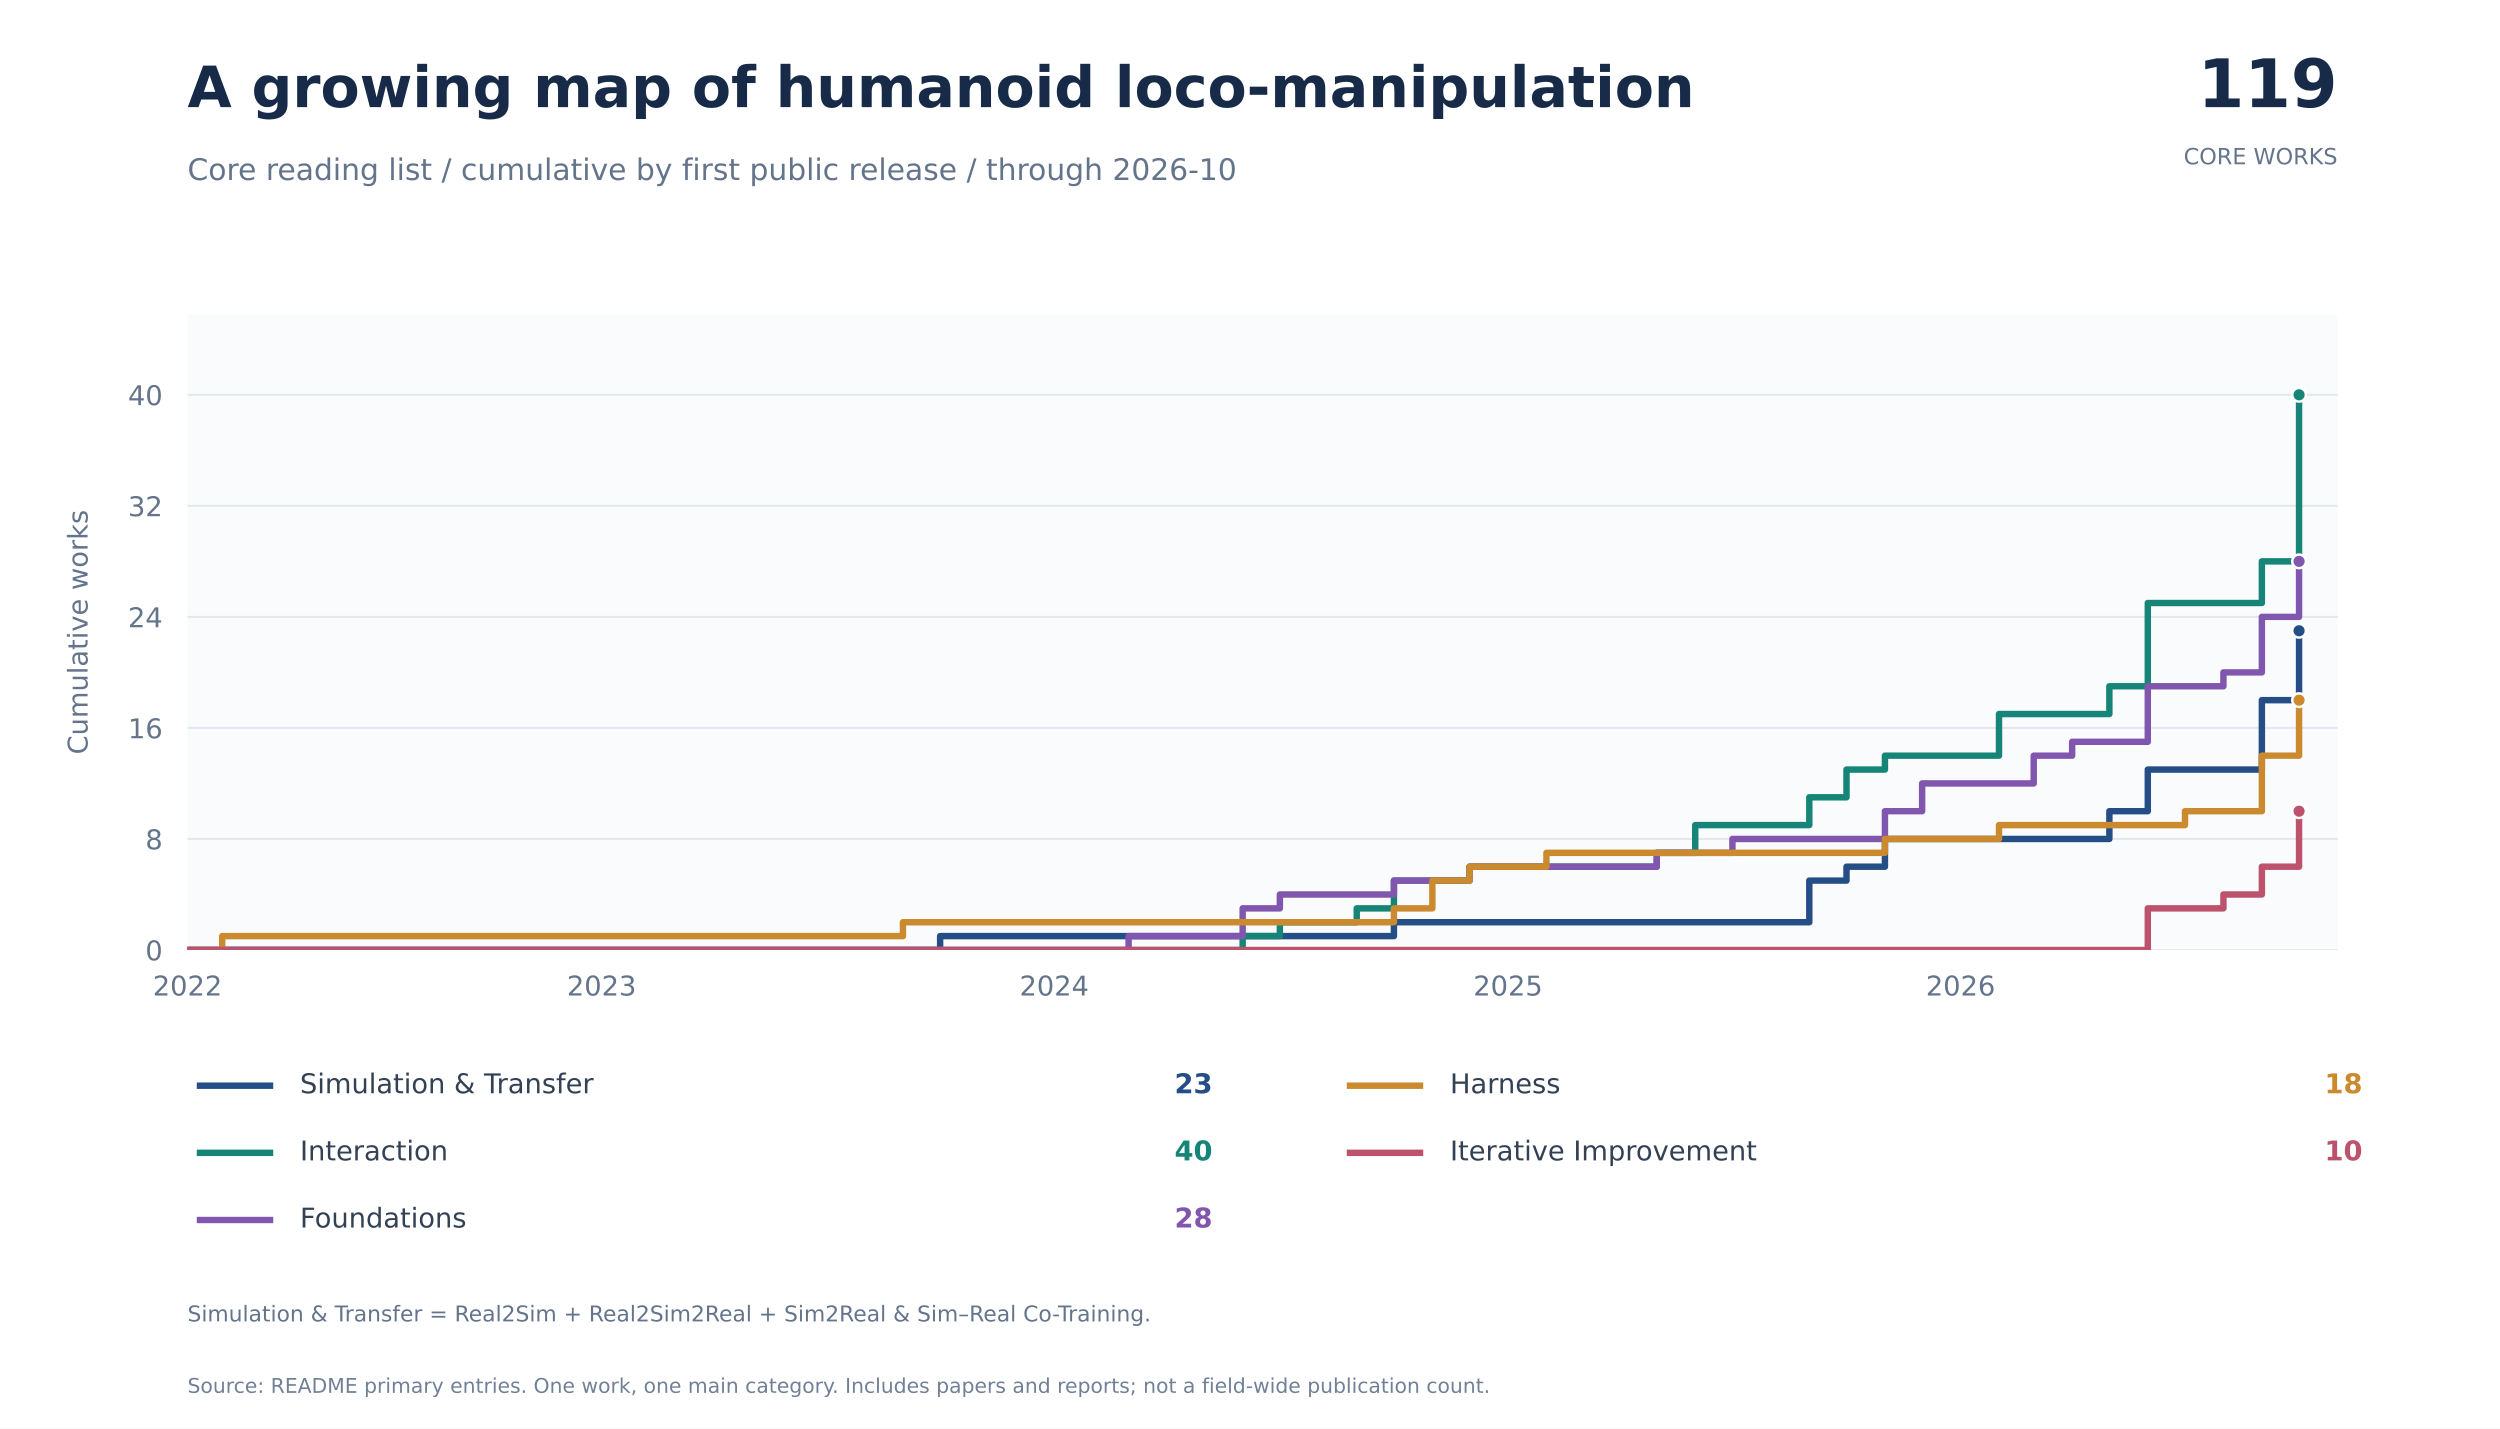
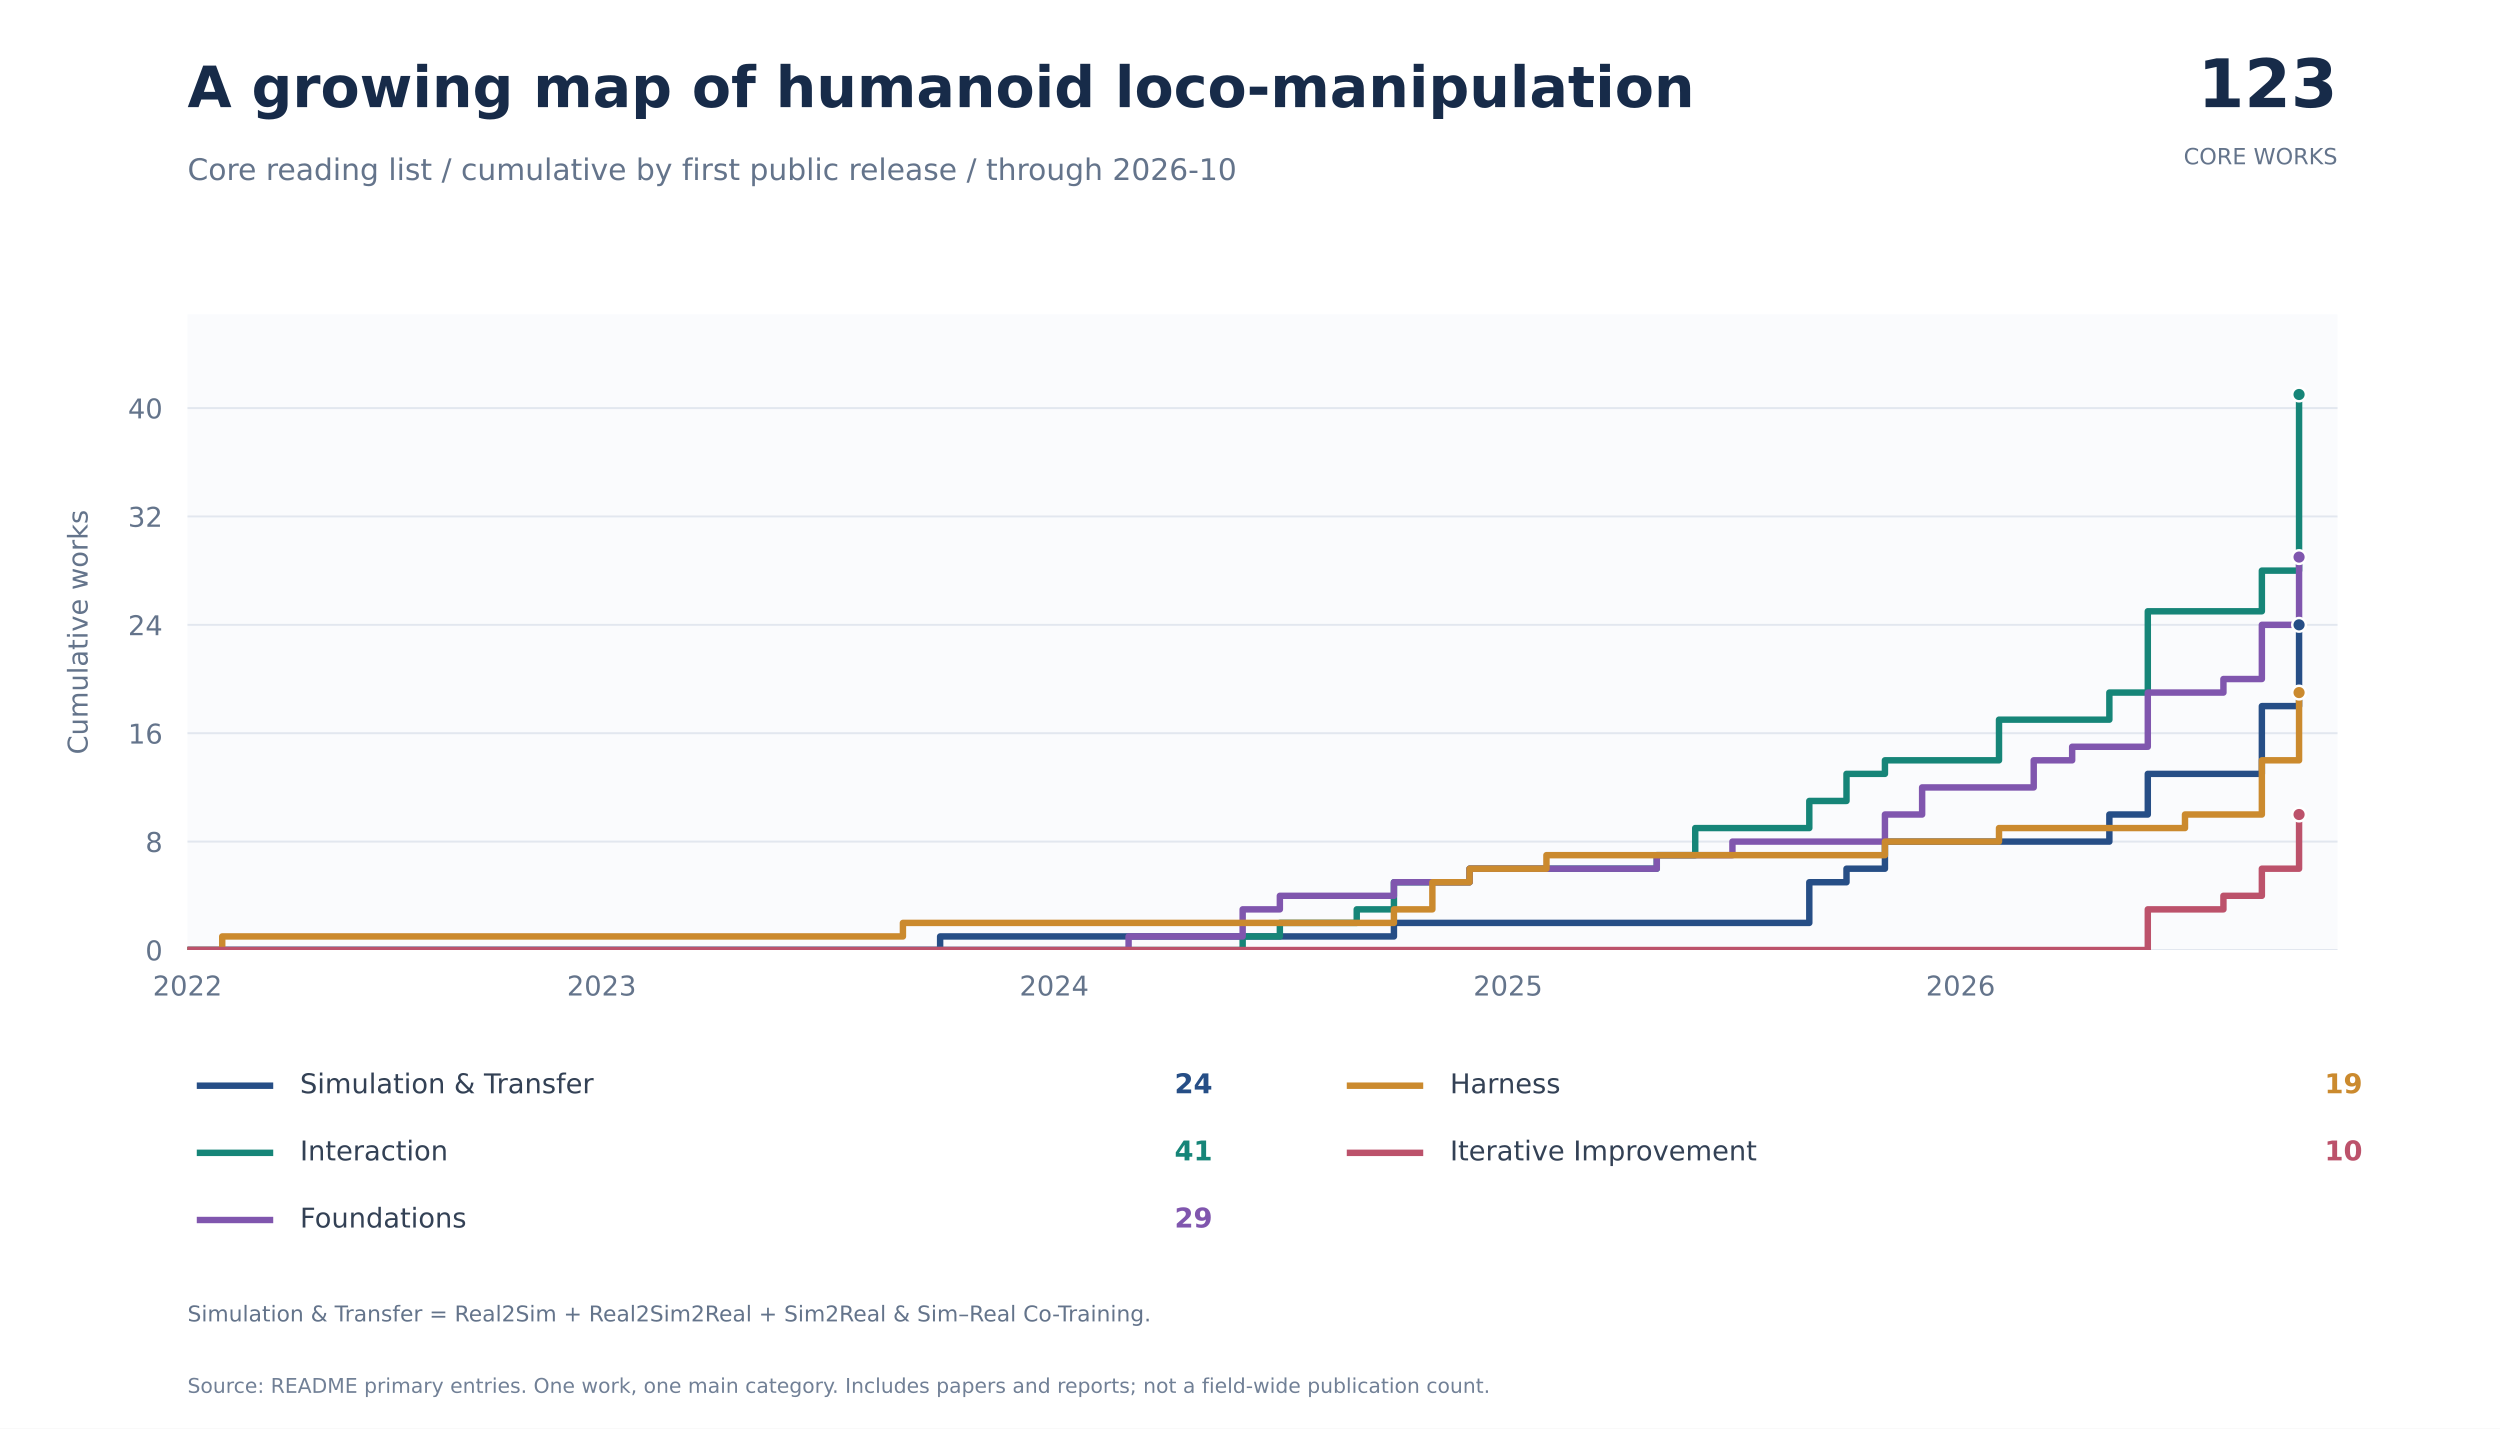
<svg xmlns="http://www.w3.org/2000/svg" xmlns:xlink="http://www.w3.org/1999/xlink" width="1008pt" height="576pt" viewBox="0 0 1008 576" version="1.1">
  <defs>
    <style type="text/css">*{stroke-linejoin: round; stroke-linecap: butt}</style>
  </defs>
  <g id="figure_1">
    <g id="patch_1">
      <path d="M 0 576  L 1008 576  L 1008 0  L 0 0  z " style="fill: #ffffff" />
    </g>
    <g id="axes_1">
      <g id="patch_2">
        <path d="M 75.6 383.04  L 942.48 383.04  L 942.48 126.72  L 75.6 126.72  z " style="fill: #fafbfd" />
      </g>
      <g id="matplotlib.axis_1">
        <g id="xtick_1">
          <g id="line2d_1" />
          <g id="text_1">
            <text style="font-size: 11px; font-family: 'DejaVu Sans'; text-anchor: middle; fill: #64748b" x="75.6" y="401.398" transform="rotate(-0 75.6 401.3983)">2022</text>
          </g>
        </g>
        <g id="xtick_2">
          <g id="line2d_2" />
          <g id="text_2">
            <text style="font-size: 11px; font-family: 'DejaVu Sans'; text-anchor: middle; fill: #64748b" x="242.577" y="401.398" transform="rotate(-0 242.5769 401.3983)">2023</text>
          </g>
        </g>
        <g id="xtick_3">
          <g id="line2d_3" />
          <g id="text_3">
            <text style="font-size: 11px; font-family: 'DejaVu Sans'; text-anchor: middle; fill: #64748b" x="425.052" y="401.398" transform="rotate(-0 425.0516 401.3983)">2024</text>
          </g>
        </g>
        <g id="xtick_4">
          <g id="line2d_4" />
          <g id="text_4">
            <text style="font-size: 11px; font-family: 'DejaVu Sans'; text-anchor: middle; fill: #64748b" x="608.026" y="401.398" transform="rotate(-0 608.0263 401.3983)">2025</text>
          </g>
        </g>
        <g id="xtick_5">
          <g id="line2d_5" />
          <g id="text_5">
            <text style="font-size: 11px; font-family: 'DejaVu Sans'; text-anchor: middle; fill: #64748b" x="790.501" y="401.398" transform="rotate(-0 790.501 401.3983)">2026</text>
          </g>
        </g>
        <g id="xtick_6">
          <g id="line2d_6" />
        </g>
        <g id="xtick_7">
          <g id="line2d_7" />
        </g>
        <g id="xtick_8">
          <g id="line2d_8" />
        </g>
        <g id="xtick_9">
          <g id="line2d_9" />
        </g>
        <g id="xtick_10">
          <g id="line2d_10" />
        </g>
        <g id="xtick_11">
          <g id="line2d_11" />
        </g>
        <g id="xtick_12">
          <g id="line2d_12" />
        </g>
        <g id="xtick_13">
          <g id="line2d_13" />
        </g>
        <g id="xtick_14">
          <g id="line2d_14" />
        </g>
        <g id="xtick_15">
          <g id="line2d_15" />
        </g>
        <g id="xtick_16">
          <g id="line2d_16" />
        </g>
        <g id="xtick_17">
          <g id="line2d_17" />
        </g>
        <g id="xtick_18">
          <g id="line2d_18" />
        </g>
        <g id="xtick_19">
          <g id="line2d_19" />
        </g>
        <g id="xtick_20">
          <g id="line2d_20" />
        </g>
      </g>
      <g id="matplotlib.axis_2">
        <g id="ytick_1">
          <g id="line2d_21">
            <path d="M 75.6 383.04  L 942.48 383.04  " clip-path="url(#p5ae905d9d2)" style="fill: none; stroke: #e2e7ef; stroke-width: 0.8; stroke-linecap: square" />
          </g>
          <g id="line2d_22" />
          <g id="text_6">
            <text style="font-size: 11px; font-family: 'DejaVu Sans'; text-anchor: end; fill: #64748b" x="65.6" y="387.219" transform="rotate(-0 65.6 387.2191)">0</text>
          </g>
        </g>
        <g id="ytick_2">
          <g id="line2d_23">
-             <path d="M 75.6 338.268  L 942.48 338.268  " clip-path="url(#p5ae905d9d2)" style="fill: none; stroke: #e2e7ef; stroke-width: 0.8; stroke-linecap: square" />
+             <path d="M 75.6 339.337  L 942.48 339.337  " clip-path="url(#p5ae905d9d2)" style="fill: none; stroke: #e2e7ef; stroke-width: 0.8; stroke-linecap: square" />
          </g>
          <g id="line2d_24" />
          <g id="text_7">
-             <text style="font-size: 11px; font-family: 'DejaVu Sans'; text-anchor: end; fill: #64748b" x="65.6" y="342.447" transform="rotate(-0 65.6 342.4471)">8</text>
+             <text style="font-size: 11px; font-family: 'DejaVu Sans'; text-anchor: end; fill: #64748b" x="65.6" y="343.516" transform="rotate(-0 65.6 343.5158)">8</text>
          </g>
        </g>
        <g id="ytick_3">
          <g id="line2d_25">
-             <path d="M 75.6 293.496  L 942.48 293.496  " clip-path="url(#p5ae905d9d2)" style="fill: none; stroke: #e2e7ef; stroke-width: 0.8; stroke-linecap: square" />
+             <path d="M 75.6 295.633  L 942.48 295.633  " clip-path="url(#p5ae905d9d2)" style="fill: none; stroke: #e2e7ef; stroke-width: 0.8; stroke-linecap: square" />
          </g>
          <g id="line2d_26" />
          <g id="text_8">
-             <text style="font-size: 11px; font-family: 'DejaVu Sans'; text-anchor: end; fill: #64748b" x="65.6" y="297.675" transform="rotate(-0 65.6 297.675)">16</text>
+             <text style="font-size: 11px; font-family: 'DejaVu Sans'; text-anchor: end; fill: #64748b" x="65.6" y="299.812" transform="rotate(-0 65.6 299.8125)">16</text>
          </g>
        </g>
        <g id="ytick_4">
          <g id="line2d_27">
-             <path d="M 75.6 248.724  L 942.48 248.724  " clip-path="url(#p5ae905d9d2)" style="fill: none; stroke: #e2e7ef; stroke-width: 0.8; stroke-linecap: square" />
+             <path d="M 75.6 251.93  L 942.48 251.93  " clip-path="url(#p5ae905d9d2)" style="fill: none; stroke: #e2e7ef; stroke-width: 0.8; stroke-linecap: square" />
          </g>
          <g id="line2d_28" />
          <g id="text_9">
-             <text style="font-size: 11px; font-family: 'DejaVu Sans'; text-anchor: end; fill: #64748b" x="65.6" y="252.903" transform="rotate(-0 65.6 252.903)">24</text>
+             <text style="font-size: 11px; font-family: 'DejaVu Sans'; text-anchor: end; fill: #64748b" x="65.6" y="256.109" transform="rotate(-0 65.6 256.1092)">24</text>
          </g>
        </g>
        <g id="ytick_5">
          <g id="line2d_29">
-             <path d="M 75.6 203.952  L 942.48 203.952  " clip-path="url(#p5ae905d9d2)" style="fill: none; stroke: #e2e7ef; stroke-width: 0.8; stroke-linecap: square" />
+             <path d="M 75.6 208.227  L 942.48 208.227  " clip-path="url(#p5ae905d9d2)" style="fill: none; stroke: #e2e7ef; stroke-width: 0.8; stroke-linecap: square" />
          </g>
          <g id="line2d_30" />
          <g id="text_10">
-             <text style="font-size: 11px; font-family: 'DejaVu Sans'; text-anchor: end; fill: #64748b" x="65.6" y="208.131" transform="rotate(-0 65.6 208.1309)">32</text>
+             <text style="font-size: 11px; font-family: 'DejaVu Sans'; text-anchor: end; fill: #64748b" x="65.6" y="212.406" transform="rotate(-0 65.6 212.4058)">32</text>
          </g>
        </g>
        <g id="ytick_6">
          <g id="line2d_31">
-             <path d="M 75.6 159.18  L 942.48 159.18  " clip-path="url(#p5ae905d9d2)" style="fill: none; stroke: #e2e7ef; stroke-width: 0.8; stroke-linecap: square" />
+             <path d="M 75.6 164.523  L 942.48 164.523  " clip-path="url(#p5ae905d9d2)" style="fill: none; stroke: #e2e7ef; stroke-width: 0.8; stroke-linecap: square" />
          </g>
          <g id="line2d_32" />
          <g id="text_11">
-             <text style="font-size: 11px; font-family: 'DejaVu Sans'; text-anchor: end; fill: #64748b" x="65.6" y="163.359" transform="rotate(-0 65.6 163.3589)">40</text>
+             <text style="font-size: 11px; font-family: 'DejaVu Sans'; text-anchor: end; fill: #64748b" x="65.6" y="168.703" transform="rotate(-0 65.6 168.7025)">40</text>
          </g>
        </g>
        <g id="text_12">
          <text style="font-size: 11px; font-family: 'DejaVu Sans'; text-anchor: middle; fill: #64748b" x="35.315" y="254.88" transform="rotate(-90 35.31484 254.88)">Cumulative works</text>
        </g>
      </g>
      <g id="line2d_33">
-         <path d="M 75.6 383.04  L 89.598 383.04  L 89.598 383.04  L 105.096 383.04  L 105.096 383.04  L 120.094 383.04  L 120.094 383.04  L 135.592 383.04  L 135.592 383.04  L 150.59 383.04  L 150.59 383.04  L 166.087 383.04  L 166.087 383.04  L 181.585 383.04  L 181.585 383.04  L 196.583 383.04  L 196.583 383.04  L 212.081 383.04  L 212.081 383.04  L 227.079 383.04  L 227.079 383.04  L 242.577 383.04  L 242.577 383.04  L 258.075 383.04  L 258.075 383.04  L 272.073 383.04  L 272.073 383.04  L 287.571 383.04  L 287.571 383.04  L 302.569 383.04  L 302.569 383.04  L 318.066 383.04  L 318.066 383.04  L 333.064 383.04  L 333.064 383.04  L 348.562 383.04  L 348.562 383.04  L 364.06 383.04  L 364.06 383.04  L 379.058 383.04  L 379.058 377.443  L 394.556 377.443  L 394.556 377.443  L 409.554 377.443  L 409.554 377.443  L 425.052 377.443  L 425.052 377.443  L 440.549 377.443  L 440.549 377.443  L 455.047 377.443  L 455.047 377.443  L 470.545 377.443  L 470.545 377.443  L 485.543 377.443  L 485.543 377.443  L 501.041 377.443  L 501.041 377.443  L 516.039 377.443  L 516.039 377.443  L 531.537 377.443  L 531.537 377.443  L 547.035 377.443  L 547.035 377.443  L 562.033 377.443  L 562.033 371.847  L 577.531 371.847  L 577.531 371.847  L 592.528 371.847  L 592.528 371.847  L 608.026 371.847  L 608.026 371.847  L 623.524 371.847  L 623.524 371.847  L 637.522 371.847  L 637.522 371.847  L 653.02 371.847  L 653.02 371.847  L 668.018 371.847  L 668.018 371.847  L 683.516 371.847  L 683.516 371.847  L 698.514 371.847  L 698.514 371.847  L 714.012 371.847  L 714.012 371.847  L 729.509 371.847  L 729.509 355.057  L 744.507 355.057  L 744.507 349.461  L 760.005 349.461  L 760.005 338.268  L 775.003 338.268  L 775.003 338.268  L 790.501 338.268  L 790.501 338.268  L 805.999 338.268  L 805.999 338.268  L 819.997 338.268  L 819.997 338.268  L 835.495 338.268  L 835.495 338.268  L 850.493 338.268  L 850.493 327.075  L 865.991 327.075  L 865.991 310.285  L 880.989 310.285  L 880.989 310.285  L 896.486 310.285  L 896.486 310.285  L 911.984 310.285  L 911.984 282.303  L 926.982 282.303  L 926.982 254.32  " clip-path="url(#p5ae905d9d2)" style="fill: none; stroke: #264e86; stroke-width: 2.6; stroke-linecap: square" />
+         <path d="M 75.6 383.04  L 89.598 383.04  L 89.598 383.04  L 105.096 383.04  L 105.096 383.04  L 120.094 383.04  L 120.094 383.04  L 135.592 383.04  L 135.592 383.04  L 150.59 383.04  L 150.59 383.04  L 166.087 383.04  L 166.087 383.04  L 181.585 383.04  L 181.585 383.04  L 196.583 383.04  L 196.583 383.04  L 212.081 383.04  L 212.081 383.04  L 227.079 383.04  L 227.079 383.04  L 242.577 383.04  L 242.577 383.04  L 258.075 383.04  L 258.075 383.04  L 272.073 383.04  L 272.073 383.04  L 287.571 383.04  L 287.571 383.04  L 302.569 383.04  L 302.569 383.04  L 318.066 383.04  L 318.066 383.04  L 333.064 383.04  L 333.064 383.04  L 348.562 383.04  L 348.562 383.04  L 364.06 383.04  L 364.06 383.04  L 379.058 383.04  L 379.058 377.577  L 394.556 377.577  L 394.556 377.577  L 409.554 377.577  L 409.554 377.577  L 425.052 377.577  L 425.052 377.577  L 440.549 377.577  L 440.549 377.577  L 455.047 377.577  L 455.047 377.577  L 470.545 377.577  L 470.545 377.577  L 485.543 377.577  L 485.543 377.577  L 501.041 377.577  L 501.041 377.577  L 516.039 377.577  L 516.039 377.577  L 531.537 377.577  L 531.537 377.577  L 547.035 377.577  L 547.035 377.577  L 562.033 377.577  L 562.033 372.114  L 577.531 372.114  L 577.531 372.114  L 592.528 372.114  L 592.528 372.114  L 608.026 372.114  L 608.026 372.114  L 623.524 372.114  L 623.524 372.114  L 637.522 372.114  L 637.522 372.114  L 653.02 372.114  L 653.02 372.114  L 668.018 372.114  L 668.018 372.114  L 683.516 372.114  L 683.516 372.114  L 698.514 372.114  L 698.514 372.114  L 714.012 372.114  L 714.012 372.114  L 729.509 372.114  L 729.509 355.725  L 744.507 355.725  L 744.507 350.263  L 760.005 350.263  L 760.005 339.337  L 775.003 339.337  L 775.003 339.337  L 790.501 339.337  L 790.501 339.337  L 805.999 339.337  L 805.999 339.337  L 819.997 339.337  L 819.997 339.337  L 835.495 339.337  L 835.495 339.337  L 850.493 339.337  L 850.493 328.411  L 865.991 328.411  L 865.991 312.022  L 880.989 312.022  L 880.989 312.022  L 896.486 312.022  L 896.486 312.022  L 911.984 312.022  L 911.984 284.708  L 926.982 284.708  L 926.982 251.93  " clip-path="url(#p5ae905d9d2)" style="fill: none; stroke: #264e86; stroke-width: 2.6; stroke-linecap: square" />
      </g>
      <g id="line2d_34">
-         <path d="M 75.6 383.04  L 89.598 383.04  L 89.598 383.04  L 105.096 383.04  L 105.096 383.04  L 120.094 383.04  L 120.094 383.04  L 135.592 383.04  L 135.592 383.04  L 150.59 383.04  L 150.59 383.04  L 166.087 383.04  L 166.087 383.04  L 181.585 383.04  L 181.585 383.04  L 196.583 383.04  L 196.583 383.04  L 212.081 383.04  L 212.081 383.04  L 227.079 383.04  L 227.079 383.04  L 242.577 383.04  L 242.577 383.04  L 258.075 383.04  L 258.075 383.04  L 272.073 383.04  L 272.073 383.04  L 287.571 383.04  L 287.571 383.04  L 302.569 383.04  L 302.569 383.04  L 318.066 383.04  L 318.066 383.04  L 333.064 383.04  L 333.064 383.04  L 348.562 383.04  L 348.562 383.04  L 364.06 383.04  L 364.06 383.04  L 379.058 383.04  L 379.058 383.04  L 394.556 383.04  L 394.556 383.04  L 409.554 383.04  L 409.554 383.04  L 425.052 383.04  L 425.052 383.04  L 440.549 383.04  L 440.549 383.04  L 455.047 383.04  L 455.047 383.04  L 470.545 383.04  L 470.545 383.04  L 485.543 383.04  L 485.543 383.04  L 501.041 383.04  L 501.041 377.443  L 516.039 377.443  L 516.039 371.847  L 531.537 371.847  L 531.537 371.847  L 547.035 371.847  L 547.035 366.25  L 562.033 366.25  L 562.033 355.057  L 577.531 355.057  L 577.531 355.057  L 592.528 355.057  L 592.528 349.461  L 608.026 349.461  L 608.026 349.461  L 623.524 349.461  L 623.524 349.461  L 637.522 349.461  L 637.522 349.461  L 653.02 349.461  L 653.02 349.461  L 668.018 349.461  L 668.018 343.864  L 683.516 343.864  L 683.516 332.671  L 698.514 332.671  L 698.514 332.671  L 714.012 332.671  L 714.012 332.671  L 729.509 332.671  L 729.509 321.478  L 744.507 321.478  L 744.507 310.285  L 760.005 310.285  L 760.005 304.689  L 775.003 304.689  L 775.003 304.689  L 790.501 304.689  L 790.501 304.689  L 805.999 304.689  L 805.999 287.899  L 819.997 287.899  L 819.997 287.899  L 835.495 287.899  L 835.495 287.899  L 850.493 287.899  L 850.493 276.706  L 865.991 276.706  L 865.991 243.127  L 880.989 243.127  L 880.989 243.127  L 896.486 243.127  L 896.486 243.127  L 911.984 243.127  L 911.984 226.338  L 926.982 226.338  L 926.982 159.18  " clip-path="url(#p5ae905d9d2)" style="fill: none; stroke: #168578; stroke-width: 2.6; stroke-linecap: square" />
+         <path d="M 75.6 383.04  L 89.598 383.04  L 89.598 383.04  L 105.096 383.04  L 105.096 383.04  L 120.094 383.04  L 120.094 383.04  L 135.592 383.04  L 135.592 383.04  L 150.59 383.04  L 150.59 383.04  L 166.087 383.04  L 166.087 383.04  L 181.585 383.04  L 181.585 383.04  L 196.583 383.04  L 196.583 383.04  L 212.081 383.04  L 212.081 383.04  L 227.079 383.04  L 227.079 383.04  L 242.577 383.04  L 242.577 383.04  L 258.075 383.04  L 258.075 383.04  L 272.073 383.04  L 272.073 383.04  L 287.571 383.04  L 287.571 383.04  L 302.569 383.04  L 302.569 383.04  L 318.066 383.04  L 318.066 383.04  L 333.064 383.04  L 333.064 383.04  L 348.562 383.04  L 348.562 383.04  L 364.06 383.04  L 364.06 383.04  L 379.058 383.04  L 379.058 383.04  L 394.556 383.04  L 394.556 383.04  L 409.554 383.04  L 409.554 383.04  L 425.052 383.04  L 425.052 383.04  L 440.549 383.04  L 440.549 383.04  L 455.047 383.04  L 455.047 383.04  L 470.545 383.04  L 470.545 383.04  L 485.543 383.04  L 485.543 383.04  L 501.041 383.04  L 501.041 377.577  L 516.039 377.577  L 516.039 372.114  L 531.537 372.114  L 531.537 372.114  L 547.035 372.114  L 547.035 366.651  L 562.033 366.651  L 562.033 355.725  L 577.531 355.725  L 577.531 355.725  L 592.528 355.725  L 592.528 350.263  L 608.026 350.263  L 608.026 350.263  L 623.524 350.263  L 623.524 350.263  L 637.522 350.263  L 637.522 350.263  L 653.02 350.263  L 653.02 350.263  L 668.018 350.263  L 668.018 344.8  L 683.516 344.8  L 683.516 333.874  L 698.514 333.874  L 698.514 333.874  L 714.012 333.874  L 714.012 333.874  L 729.509 333.874  L 729.509 322.948  L 744.507 322.948  L 744.507 312.022  L 760.005 312.022  L 760.005 306.559  L 775.003 306.559  L 775.003 306.559  L 790.501 306.559  L 790.501 306.559  L 805.999 306.559  L 805.999 290.17  L 819.997 290.17  L 819.997 290.17  L 835.495 290.17  L 835.495 290.17  L 850.493 290.17  L 850.493 279.245  L 865.991 279.245  L 865.991 246.467  L 880.989 246.467  L 880.989 246.467  L 896.486 246.467  L 896.486 246.467  L 911.984 246.467  L 911.984 230.078  L 926.982 230.078  L 926.982 159.06  " clip-path="url(#p5ae905d9d2)" style="fill: none; stroke: #168578; stroke-width: 2.6; stroke-linecap: square" />
      </g>
      <g id="line2d_35">
-         <path d="M 75.6 383.04  L 89.598 383.04  L 89.598 383.04  L 105.096 383.04  L 105.096 383.04  L 120.094 383.04  L 120.094 383.04  L 135.592 383.04  L 135.592 383.04  L 150.59 383.04  L 150.59 383.04  L 166.087 383.04  L 166.087 383.04  L 181.585 383.04  L 181.585 383.04  L 196.583 383.04  L 196.583 383.04  L 212.081 383.04  L 212.081 383.04  L 227.079 383.04  L 227.079 383.04  L 242.577 383.04  L 242.577 383.04  L 258.075 383.04  L 258.075 383.04  L 272.073 383.04  L 272.073 383.04  L 287.571 383.04  L 287.571 383.04  L 302.569 383.04  L 302.569 383.04  L 318.066 383.04  L 318.066 383.04  L 333.064 383.04  L 333.064 383.04  L 348.562 383.04  L 348.562 383.04  L 364.06 383.04  L 364.06 383.04  L 379.058 383.04  L 379.058 383.04  L 394.556 383.04  L 394.556 383.04  L 409.554 383.04  L 409.554 383.04  L 425.052 383.04  L 425.052 383.04  L 440.549 383.04  L 440.549 383.04  L 455.047 383.04  L 455.047 377.443  L 470.545 377.443  L 470.545 377.443  L 485.543 377.443  L 485.543 377.443  L 501.041 377.443  L 501.041 366.25  L 516.039 366.25  L 516.039 360.654  L 531.537 360.654  L 531.537 360.654  L 547.035 360.654  L 547.035 360.654  L 562.033 360.654  L 562.033 355.057  L 577.531 355.057  L 577.531 355.057  L 592.528 355.057  L 592.528 349.461  L 608.026 349.461  L 608.026 349.461  L 623.524 349.461  L 623.524 349.461  L 637.522 349.461  L 637.522 349.461  L 653.02 349.461  L 653.02 349.461  L 668.018 349.461  L 668.018 343.864  L 683.516 343.864  L 683.516 343.864  L 698.514 343.864  L 698.514 338.268  L 714.012 338.268  L 714.012 338.268  L 729.509 338.268  L 729.509 338.268  L 744.507 338.268  L 744.507 338.268  L 760.005 338.268  L 760.005 327.075  L 775.003 327.075  L 775.003 315.882  L 790.501 315.882  L 790.501 315.882  L 805.999 315.882  L 805.999 315.882  L 819.997 315.882  L 819.997 304.689  L 835.495 304.689  L 835.495 299.092  L 850.493 299.092  L 850.493 299.092  L 865.991 299.092  L 865.991 276.706  L 880.989 276.706  L 880.989 276.706  L 896.486 276.706  L 896.486 271.11  L 911.984 271.11  L 911.984 248.724  L 926.982 248.724  L 926.982 226.338  " clip-path="url(#p5ae905d9d2)" style="fill: none; stroke: #8056ae; stroke-width: 2.6; stroke-linecap: square" />
+         <path d="M 75.6 383.04  L 89.598 383.04  L 89.598 383.04  L 105.096 383.04  L 105.096 383.04  L 120.094 383.04  L 120.094 383.04  L 135.592 383.04  L 135.592 383.04  L 150.59 383.04  L 150.59 383.04  L 166.087 383.04  L 166.087 383.04  L 181.585 383.04  L 181.585 383.04  L 196.583 383.04  L 196.583 383.04  L 212.081 383.04  L 212.081 383.04  L 227.079 383.04  L 227.079 383.04  L 242.577 383.04  L 242.577 383.04  L 258.075 383.04  L 258.075 383.04  L 272.073 383.04  L 272.073 383.04  L 287.571 383.04  L 287.571 383.04  L 302.569 383.04  L 302.569 383.04  L 318.066 383.04  L 318.066 383.04  L 333.064 383.04  L 333.064 383.04  L 348.562 383.04  L 348.562 383.04  L 364.06 383.04  L 364.06 383.04  L 379.058 383.04  L 379.058 383.04  L 394.556 383.04  L 394.556 383.04  L 409.554 383.04  L 409.554 383.04  L 425.052 383.04  L 425.052 383.04  L 440.549 383.04  L 440.549 383.04  L 455.047 383.04  L 455.047 377.577  L 470.545 377.577  L 470.545 377.577  L 485.543 377.577  L 485.543 377.577  L 501.041 377.577  L 501.041 366.651  L 516.039 366.651  L 516.039 361.188  L 531.537 361.188  L 531.537 361.188  L 547.035 361.188  L 547.035 361.188  L 562.033 361.188  L 562.033 355.725  L 577.531 355.725  L 577.531 355.725  L 592.528 355.725  L 592.528 350.263  L 608.026 350.263  L 608.026 350.263  L 623.524 350.263  L 623.524 350.263  L 637.522 350.263  L 637.522 350.263  L 653.02 350.263  L 653.02 350.263  L 668.018 350.263  L 668.018 344.8  L 683.516 344.8  L 683.516 344.8  L 698.514 344.8  L 698.514 339.337  L 714.012 339.337  L 714.012 339.337  L 729.509 339.337  L 729.509 339.337  L 744.507 339.337  L 744.507 339.337  L 760.005 339.337  L 760.005 328.411  L 775.003 328.411  L 775.003 317.485  L 790.501 317.485  L 790.501 317.485  L 805.999 317.485  L 805.999 317.485  L 819.997 317.485  L 819.997 306.559  L 835.495 306.559  L 835.495 301.096  L 850.493 301.096  L 850.493 301.096  L 865.991 301.096  L 865.991 279.245  L 880.989 279.245  L 880.989 279.245  L 896.486 279.245  L 896.486 273.782  L 911.984 273.782  L 911.984 251.93  L 926.982 251.93  L 926.982 224.615  " clip-path="url(#p5ae905d9d2)" style="fill: none; stroke: #8056ae; stroke-width: 2.6; stroke-linecap: square" />
      </g>
      <g id="line2d_36">
-         <path d="M 75.6 383.04  L 89.598 383.04  L 89.598 377.443  L 105.096 377.443  L 105.096 377.443  L 120.094 377.443  L 120.094 377.443  L 135.592 377.443  L 135.592 377.443  L 150.59 377.443  L 150.59 377.443  L 166.087 377.443  L 166.087 377.443  L 181.585 377.443  L 181.585 377.443  L 196.583 377.443  L 196.583 377.443  L 212.081 377.443  L 212.081 377.443  L 227.079 377.443  L 227.079 377.443  L 242.577 377.443  L 242.577 377.443  L 258.075 377.443  L 258.075 377.443  L 272.073 377.443  L 272.073 377.443  L 287.571 377.443  L 287.571 377.443  L 302.569 377.443  L 302.569 377.443  L 318.066 377.443  L 318.066 377.443  L 333.064 377.443  L 333.064 377.443  L 348.562 377.443  L 348.562 377.443  L 364.06 377.443  L 364.06 371.847  L 379.058 371.847  L 379.058 371.847  L 394.556 371.847  L 394.556 371.847  L 409.554 371.847  L 409.554 371.847  L 425.052 371.847  L 425.052 371.847  L 440.549 371.847  L 440.549 371.847  L 455.047 371.847  L 455.047 371.847  L 470.545 371.847  L 470.545 371.847  L 485.543 371.847  L 485.543 371.847  L 501.041 371.847  L 501.041 371.847  L 516.039 371.847  L 516.039 371.847  L 531.537 371.847  L 531.537 371.847  L 547.035 371.847  L 547.035 371.847  L 562.033 371.847  L 562.033 366.25  L 577.531 366.25  L 577.531 355.057  L 592.528 355.057  L 592.528 349.461  L 608.026 349.461  L 608.026 349.461  L 623.524 349.461  L 623.524 343.864  L 637.522 343.864  L 637.522 343.864  L 653.02 343.864  L 653.02 343.864  L 668.018 343.864  L 668.018 343.864  L 683.516 343.864  L 683.516 343.864  L 698.514 343.864  L 698.514 343.864  L 714.012 343.864  L 714.012 343.864  L 729.509 343.864  L 729.509 343.864  L 744.507 343.864  L 744.507 343.864  L 760.005 343.864  L 760.005 338.268  L 775.003 338.268  L 775.003 338.268  L 790.501 338.268  L 790.501 338.268  L 805.999 338.268  L 805.999 332.671  L 819.997 332.671  L 819.997 332.671  L 835.495 332.671  L 835.495 332.671  L 850.493 332.671  L 850.493 332.671  L 865.991 332.671  L 865.991 332.671  L 880.989 332.671  L 880.989 327.075  L 896.486 327.075  L 896.486 327.075  L 911.984 327.075  L 911.984 304.689  L 926.982 304.689  L 926.982 282.303  " clip-path="url(#p5ae905d9d2)" style="fill: none; stroke: #cb8a2e; stroke-width: 2.6; stroke-linecap: square" />
+         <path d="M 75.6 383.04  L 89.598 383.04  L 89.598 377.577  L 105.096 377.577  L 105.096 377.577  L 120.094 377.577  L 120.094 377.577  L 135.592 377.577  L 135.592 377.577  L 150.59 377.577  L 150.59 377.577  L 166.087 377.577  L 166.087 377.577  L 181.585 377.577  L 181.585 377.577  L 196.583 377.577  L 196.583 377.577  L 212.081 377.577  L 212.081 377.577  L 227.079 377.577  L 227.079 377.577  L 242.577 377.577  L 242.577 377.577  L 258.075 377.577  L 258.075 377.577  L 272.073 377.577  L 272.073 377.577  L 287.571 377.577  L 287.571 377.577  L 302.569 377.577  L 302.569 377.577  L 318.066 377.577  L 318.066 377.577  L 333.064 377.577  L 333.064 377.577  L 348.562 377.577  L 348.562 377.577  L 364.06 377.577  L 364.06 372.114  L 379.058 372.114  L 379.058 372.114  L 394.556 372.114  L 394.556 372.114  L 409.554 372.114  L 409.554 372.114  L 425.052 372.114  L 425.052 372.114  L 440.549 372.114  L 440.549 372.114  L 455.047 372.114  L 455.047 372.114  L 470.545 372.114  L 470.545 372.114  L 485.543 372.114  L 485.543 372.114  L 501.041 372.114  L 501.041 372.114  L 516.039 372.114  L 516.039 372.114  L 531.537 372.114  L 531.537 372.114  L 547.035 372.114  L 547.035 372.114  L 562.033 372.114  L 562.033 366.651  L 577.531 366.651  L 577.531 355.725  L 592.528 355.725  L 592.528 350.263  L 608.026 350.263  L 608.026 350.263  L 623.524 350.263  L 623.524 344.8  L 637.522 344.8  L 637.522 344.8  L 653.02 344.8  L 653.02 344.8  L 668.018 344.8  L 668.018 344.8  L 683.516 344.8  L 683.516 344.8  L 698.514 344.8  L 698.514 344.8  L 714.012 344.8  L 714.012 344.8  L 729.509 344.8  L 729.509 344.8  L 744.507 344.8  L 744.507 344.8  L 760.005 344.8  L 760.005 339.337  L 775.003 339.337  L 775.003 339.337  L 790.501 339.337  L 790.501 339.337  L 805.999 339.337  L 805.999 333.874  L 819.997 333.874  L 819.997 333.874  L 835.495 333.874  L 835.495 333.874  L 850.493 333.874  L 850.493 333.874  L 865.991 333.874  L 865.991 333.874  L 880.989 333.874  L 880.989 328.411  L 896.486 328.411  L 896.486 328.411  L 911.984 328.411  L 911.984 306.559  L 926.982 306.559  L 926.982 279.245  " clip-path="url(#p5ae905d9d2)" style="fill: none; stroke: #cb8a2e; stroke-width: 2.6; stroke-linecap: square" />
      </g>
      <g id="line2d_37">
-         <path d="M 75.6 383.04  L 89.598 383.04  L 89.598 383.04  L 105.096 383.04  L 105.096 383.04  L 120.094 383.04  L 120.094 383.04  L 135.592 383.04  L 135.592 383.04  L 150.59 383.04  L 150.59 383.04  L 166.087 383.04  L 166.087 383.04  L 181.585 383.04  L 181.585 383.04  L 196.583 383.04  L 196.583 383.04  L 212.081 383.04  L 212.081 383.04  L 227.079 383.04  L 227.079 383.04  L 242.577 383.04  L 242.577 383.04  L 258.075 383.04  L 258.075 383.04  L 272.073 383.04  L 272.073 383.04  L 287.571 383.04  L 287.571 383.04  L 302.569 383.04  L 302.569 383.04  L 318.066 383.04  L 318.066 383.04  L 333.064 383.04  L 333.064 383.04  L 348.562 383.04  L 348.562 383.04  L 364.06 383.04  L 364.06 383.04  L 379.058 383.04  L 379.058 383.04  L 394.556 383.04  L 394.556 383.04  L 409.554 383.04  L 409.554 383.04  L 425.052 383.04  L 425.052 383.04  L 440.549 383.04  L 440.549 383.04  L 455.047 383.04  L 455.047 383.04  L 470.545 383.04  L 470.545 383.04  L 485.543 383.04  L 485.543 383.04  L 501.041 383.04  L 501.041 383.04  L 516.039 383.04  L 516.039 383.04  L 531.537 383.04  L 531.537 383.04  L 547.035 383.04  L 547.035 383.04  L 562.033 383.04  L 562.033 383.04  L 577.531 383.04  L 577.531 383.04  L 592.528 383.04  L 592.528 383.04  L 608.026 383.04  L 608.026 383.04  L 623.524 383.04  L 623.524 383.04  L 637.522 383.04  L 637.522 383.04  L 653.02 383.04  L 653.02 383.04  L 668.018 383.04  L 668.018 383.04  L 683.516 383.04  L 683.516 383.04  L 698.514 383.04  L 698.514 383.04  L 714.012 383.04  L 714.012 383.04  L 729.509 383.04  L 729.509 383.04  L 744.507 383.04  L 744.507 383.04  L 760.005 383.04  L 760.005 383.04  L 775.003 383.04  L 775.003 383.04  L 790.501 383.04  L 790.501 383.04  L 805.999 383.04  L 805.999 383.04  L 819.997 383.04  L 819.997 383.04  L 835.495 383.04  L 835.495 383.04  L 850.493 383.04  L 850.493 383.04  L 865.991 383.04  L 865.991 366.25  L 880.989 366.25  L 880.989 366.25  L 896.486 366.25  L 896.486 360.654  L 911.984 360.654  L 911.984 349.461  L 926.982 349.461  L 926.982 327.075  " clip-path="url(#p5ae905d9d2)" style="fill: none; stroke: #bc526b; stroke-width: 2.6; stroke-linecap: square" />
+         <path d="M 75.6 383.04  L 89.598 383.04  L 89.598 383.04  L 105.096 383.04  L 105.096 383.04  L 120.094 383.04  L 120.094 383.04  L 135.592 383.04  L 135.592 383.04  L 150.59 383.04  L 150.59 383.04  L 166.087 383.04  L 166.087 383.04  L 181.585 383.04  L 181.585 383.04  L 196.583 383.04  L 196.583 383.04  L 212.081 383.04  L 212.081 383.04  L 227.079 383.04  L 227.079 383.04  L 242.577 383.04  L 242.577 383.04  L 258.075 383.04  L 258.075 383.04  L 272.073 383.04  L 272.073 383.04  L 287.571 383.04  L 287.571 383.04  L 302.569 383.04  L 302.569 383.04  L 318.066 383.04  L 318.066 383.04  L 333.064 383.04  L 333.064 383.04  L 348.562 383.04  L 348.562 383.04  L 364.06 383.04  L 364.06 383.04  L 379.058 383.04  L 379.058 383.04  L 394.556 383.04  L 394.556 383.04  L 409.554 383.04  L 409.554 383.04  L 425.052 383.04  L 425.052 383.04  L 440.549 383.04  L 440.549 383.04  L 455.047 383.04  L 455.047 383.04  L 470.545 383.04  L 470.545 383.04  L 485.543 383.04  L 485.543 383.04  L 501.041 383.04  L 501.041 383.04  L 516.039 383.04  L 516.039 383.04  L 531.537 383.04  L 531.537 383.04  L 547.035 383.04  L 547.035 383.04  L 562.033 383.04  L 562.033 383.04  L 577.531 383.04  L 577.531 383.04  L 592.528 383.04  L 592.528 383.04  L 608.026 383.04  L 608.026 383.04  L 623.524 383.04  L 623.524 383.04  L 637.522 383.04  L 637.522 383.04  L 653.02 383.04  L 653.02 383.04  L 668.018 383.04  L 668.018 383.04  L 683.516 383.04  L 683.516 383.04  L 698.514 383.04  L 698.514 383.04  L 714.012 383.04  L 714.012 383.04  L 729.509 383.04  L 729.509 383.04  L 744.507 383.04  L 744.507 383.04  L 760.005 383.04  L 760.005 383.04  L 775.003 383.04  L 775.003 383.04  L 790.501 383.04  L 790.501 383.04  L 805.999 383.04  L 805.999 383.04  L 819.997 383.04  L 819.997 383.04  L 835.495 383.04  L 835.495 383.04  L 850.493 383.04  L 850.493 383.04  L 865.991 383.04  L 865.991 366.651  L 880.989 366.651  L 880.989 366.651  L 896.486 366.651  L 896.486 361.188  L 911.984 361.188  L 911.984 350.263  L 926.982 350.263  L 926.982 328.411  " clip-path="url(#p5ae905d9d2)" style="fill: none; stroke: #bc526b; stroke-width: 2.6; stroke-linecap: square" />
      </g>
      <g id="line2d_38">
        <defs>
          <path id="m63bd750285" d="M 0 2.75  C 0.729 2.75 1.429 2.46 1.945 1.945  C 2.46 1.429 2.75 0.729 2.75 0  C 2.75 -0.729 2.46 -1.429 1.945 -1.945  C 1.429 -2.46 0.729 -2.75 0 -2.75  C -0.729 -2.75 -1.429 -2.46 -1.945 -1.945  C -2.46 -1.429 -2.75 -0.729 -2.75 0  C -2.75 0.729 -2.46 1.429 -1.945 1.945  C -1.429 2.46 -0.729 2.75 0 2.75  z " style="stroke: #ffffff" />
        </defs>
        <g clip-path="url(#p5ae905d9d2)">
-           <use xlink:href="#m63bd750285" x="926.982" y="254.32" style="fill: #264e86; stroke: #ffffff" />
+           <use xlink:href="#m63bd750285" x="926.982" y="251.93" style="fill: #264e86; stroke: #ffffff" />
        </g>
      </g>
      <g id="line2d_39">
        <defs>
          <path id="m50494bccf2" d="M 0 2.75  C 0.729 2.75 1.429 2.46 1.945 1.945  C 2.46 1.429 2.75 0.729 2.75 0  C 2.75 -0.729 2.46 -1.429 1.945 -1.945  C 1.429 -2.46 0.729 -2.75 0 -2.75  C -0.729 -2.75 -1.429 -2.46 -1.945 -1.945  C -2.46 -1.429 -2.75 -0.729 -2.75 0  C -2.75 0.729 -2.46 1.429 -1.945 1.945  C -1.429 2.46 -0.729 2.75 0 2.75  z " style="stroke: #ffffff" />
        </defs>
        <g clip-path="url(#p5ae905d9d2)">
-           <use xlink:href="#m50494bccf2" x="926.982" y="159.18" style="fill: #168578; stroke: #ffffff" />
+           <use xlink:href="#m50494bccf2" x="926.982" y="159.06" style="fill: #168578; stroke: #ffffff" />
        </g>
      </g>
      <g id="line2d_40">
        <defs>
          <path id="m8d0396ce1b" d="M 0 2.75  C 0.729 2.75 1.429 2.46 1.945 1.945  C 2.46 1.429 2.75 0.729 2.75 0  C 2.75 -0.729 2.46 -1.429 1.945 -1.945  C 1.429 -2.46 0.729 -2.75 0 -2.75  C -0.729 -2.75 -1.429 -2.46 -1.945 -1.945  C -2.46 -1.429 -2.75 -0.729 -2.75 0  C -2.75 0.729 -2.46 1.429 -1.945 1.945  C -1.429 2.46 -0.729 2.75 0 2.75  z " style="stroke: #ffffff" />
        </defs>
        <g clip-path="url(#p5ae905d9d2)">
-           <use xlink:href="#m8d0396ce1b" x="926.982" y="226.338" style="fill: #8056ae; stroke: #ffffff" />
+           <use xlink:href="#m8d0396ce1b" x="926.982" y="224.615" style="fill: #8056ae; stroke: #ffffff" />
        </g>
      </g>
      <g id="line2d_41">
        <defs>
          <path id="m152ec8ed35" d="M 0 2.75  C 0.729 2.75 1.429 2.46 1.945 1.945  C 2.46 1.429 2.75 0.729 2.75 0  C 2.75 -0.729 2.46 -1.429 1.945 -1.945  C 1.429 -2.46 0.729 -2.75 0 -2.75  C -0.729 -2.75 -1.429 -2.46 -1.945 -1.945  C -2.46 -1.429 -2.75 -0.729 -2.75 0  C -2.75 0.729 -2.46 1.429 -1.945 1.945  C -1.429 2.46 -0.729 2.75 0 2.75  z " style="stroke: #ffffff" />
        </defs>
        <g clip-path="url(#p5ae905d9d2)">
-           <use xlink:href="#m152ec8ed35" x="926.982" y="282.303" style="fill: #cb8a2e; stroke: #ffffff" />
+           <use xlink:href="#m152ec8ed35" x="926.982" y="279.245" style="fill: #cb8a2e; stroke: #ffffff" />
        </g>
      </g>
      <g id="line2d_42">
        <defs>
          <path id="mf0dee49bab" d="M 0 2.75  C 0.729 2.75 1.429 2.46 1.945 1.945  C 2.46 1.429 2.75 0.729 2.75 0  C 2.75 -0.729 2.46 -1.429 1.945 -1.945  C 1.429 -2.46 0.729 -2.75 0 -2.75  C -0.729 -2.75 -1.429 -2.46 -1.945 -1.945  C -2.46 -1.429 -2.75 -0.729 -2.75 0  C -2.75 0.729 -2.46 1.429 -1.945 1.945  C -1.429 2.46 -0.729 2.75 0 2.75  z " style="stroke: #ffffff" />
        </defs>
        <g clip-path="url(#p5ae905d9d2)">
-           <use xlink:href="#mf0dee49bab" x="926.982" y="327.075" style="fill: #bc526b; stroke: #ffffff" />
+           <use xlink:href="#mf0dee49bab" x="926.982" y="328.411" style="fill: #bc526b; stroke: #ffffff" />
        </g>
      </g>
    </g>
    <g id="line2d_43">
      <path d="M 80.64 437.76  L 108.864 437.76  " style="fill: none; stroke: #264e86; stroke-width: 2.6; stroke-linecap: square" />
    </g>
    <g id="line2d_44">
      <path d="M 80.64 464.832  L 108.864 464.832  " style="fill: none; stroke: #168578; stroke-width: 2.6; stroke-linecap: square" />
    </g>
    <g id="line2d_45">
      <path d="M 80.64 491.904  L 108.864 491.904  " style="fill: none; stroke: #8056ae; stroke-width: 2.6; stroke-linecap: square" />
    </g>
    <g id="line2d_46">
      <path d="M 544.32 437.76  L 572.544 437.76  " style="fill: none; stroke: #cb8a2e; stroke-width: 2.6; stroke-linecap: square" />
    </g>
    <g id="line2d_47">
      <path d="M 544.32 464.832  L 572.544 464.832  " style="fill: none; stroke: #bc526b; stroke-width: 2.6; stroke-linecap: square" />
    </g>
    <g id="text_13">
      <text style="font-weight: 700; font-size: 23px; font-family: 'DejaVu Sans'; text-anchor: start; fill: #172b49" x="75.6" y="43.2" transform="rotate(-0 75.6 43.2)">A growing map of humanoid loco-manipulation</text>
    </g>
    <g id="text_14">
      <text style="font-size: 12px; font-family: 'DejaVu Sans'; text-anchor: start; fill: #64748b" x="75.6" y="72.576" transform="rotate(-0 75.6 72.576)">Core reading list  /  cumulative by first public release  /  through 2026-10</text>
    </g>
    <g id="text_15">
-       <text style="font-weight: 700; font-size: 27px; font-family: 'DejaVu Sans'; text-anchor: end; fill: #172b49" x="942.48" y="43.2" transform="rotate(-0 942.48 43.2)">119</text>
+       <text style="font-weight: 700; font-size: 27px; font-family: 'DejaVu Sans'; text-anchor: end; fill: #172b49" x="942.48" y="43.2" transform="rotate(-0 942.48 43.2)">123</text>
    </g>
    <g id="text_16">
      <text style="font-size: 9px; font-family: 'DejaVu Sans'; text-anchor: end; fill: #64748b" x="942.48" y="66.24" transform="rotate(-0 942.48 66.24)">CORE WORKS</text>
    </g>
    <g id="text_17">
      <text style="font-size: 11px; font-family: 'DejaVu Sans'; text-anchor: start; fill: #334155" x="120.96" y="440.795" transform="rotate(-0 120.96 440.7953)">Simulation &amp; Transfer</text>
    </g>
    <g id="text_18">
-       <text style="font-weight: 700; font-size: 11px; font-family: 'DejaVu Sans'; text-anchor: end; fill: #264e86" x="488.88" y="440.795" transform="rotate(-0 488.88 440.7953)">23</text>
+       <text style="font-weight: 700; font-size: 11px; font-family: 'DejaVu Sans'; text-anchor: end; fill: #264e86" x="488.88" y="440.795" transform="rotate(-0 488.88 440.7953)">24</text>
    </g>
    <g id="text_19">
      <text style="font-size: 11px; font-family: 'DejaVu Sans'; text-anchor: start; fill: #334155" x="120.96" y="467.867" transform="rotate(-0 120.96 467.8673)">Interaction</text>
    </g>
    <g id="text_20">
-       <text style="font-weight: 700; font-size: 11px; font-family: 'DejaVu Sans'; text-anchor: end; fill: #168578" x="488.88" y="467.867" transform="rotate(-0 488.88 467.8673)">40</text>
+       <text style="font-weight: 700; font-size: 11px; font-family: 'DejaVu Sans'; text-anchor: end; fill: #168578" x="488.88" y="467.867" transform="rotate(-0 488.88 467.8673)">41</text>
    </g>
    <g id="text_21">
      <text style="font-size: 11px; font-family: 'DejaVu Sans'; text-anchor: start; fill: #334155" x="120.96" y="494.939" transform="rotate(-0 120.96 494.9393)">Foundations</text>
    </g>
    <g id="text_22">
-       <text style="font-weight: 700; font-size: 11px; font-family: 'DejaVu Sans'; text-anchor: end; fill: #8056ae" x="488.88" y="494.939" transform="rotate(-0 488.88 494.9393)">28</text>
+       <text style="font-weight: 700; font-size: 11px; font-family: 'DejaVu Sans'; text-anchor: end; fill: #8056ae" x="488.88" y="494.939" transform="rotate(-0 488.88 494.9393)">29</text>
    </g>
    <g id="text_23">
      <text style="font-size: 11px; font-family: 'DejaVu Sans'; text-anchor: start; fill: #334155" x="584.64" y="440.795" transform="rotate(-0 584.64 440.7953)">Harness</text>
    </g>
    <g id="text_24">
-       <text style="font-weight: 700; font-size: 11px; font-family: 'DejaVu Sans'; text-anchor: end; fill: #cb8a2e" x="952.56" y="440.795" transform="rotate(-0 952.56 440.7953)">18</text>
+       <text style="font-weight: 700; font-size: 11px; font-family: 'DejaVu Sans'; text-anchor: end; fill: #cb8a2e" x="952.56" y="440.795" transform="rotate(-0 952.56 440.7953)">19</text>
    </g>
    <g id="text_25">
      <text style="font-size: 11px; font-family: 'DejaVu Sans'; text-anchor: start; fill: #334155" x="584.64" y="467.867" transform="rotate(-0 584.64 467.8673)">Iterative Improvement</text>
    </g>
    <g id="text_26">
      <text style="font-weight: 700; font-size: 11px; font-family: 'DejaVu Sans'; text-anchor: end; fill: #bc526b" x="952.56" y="467.867" transform="rotate(-0 952.56 467.8673)">10</text>
    </g>
    <g id="text_27">
      <text style="font-size: 8.8px; font-family: 'DejaVu Sans'; text-anchor: start; fill: #64748b" x="75.6" y="532.8" transform="rotate(-0 75.6 532.8)">Simulation &amp; Transfer = Real2Sim + Real2Sim2Real + Sim2Real &amp; Sim–Real Co-Training.</text>
    </g>
    <g id="text_28">
      <text style="font-size: 8.2px; font-family: 'DejaVu Sans'; text-anchor: start; fill: #718096" x="75.6" y="561.6" transform="rotate(-0 75.6 561.6)">Source: README primary entries. One work, one main category. Includes papers and reports; not a field-wide publication count.</text>
    </g>
  </g>
  <defs>
    <clipPath id="p5ae905d9d2">
      <rect x="75.6" y="126.72" width="866.88" height="256.32" />
    </clipPath>
  </defs>
</svg>
